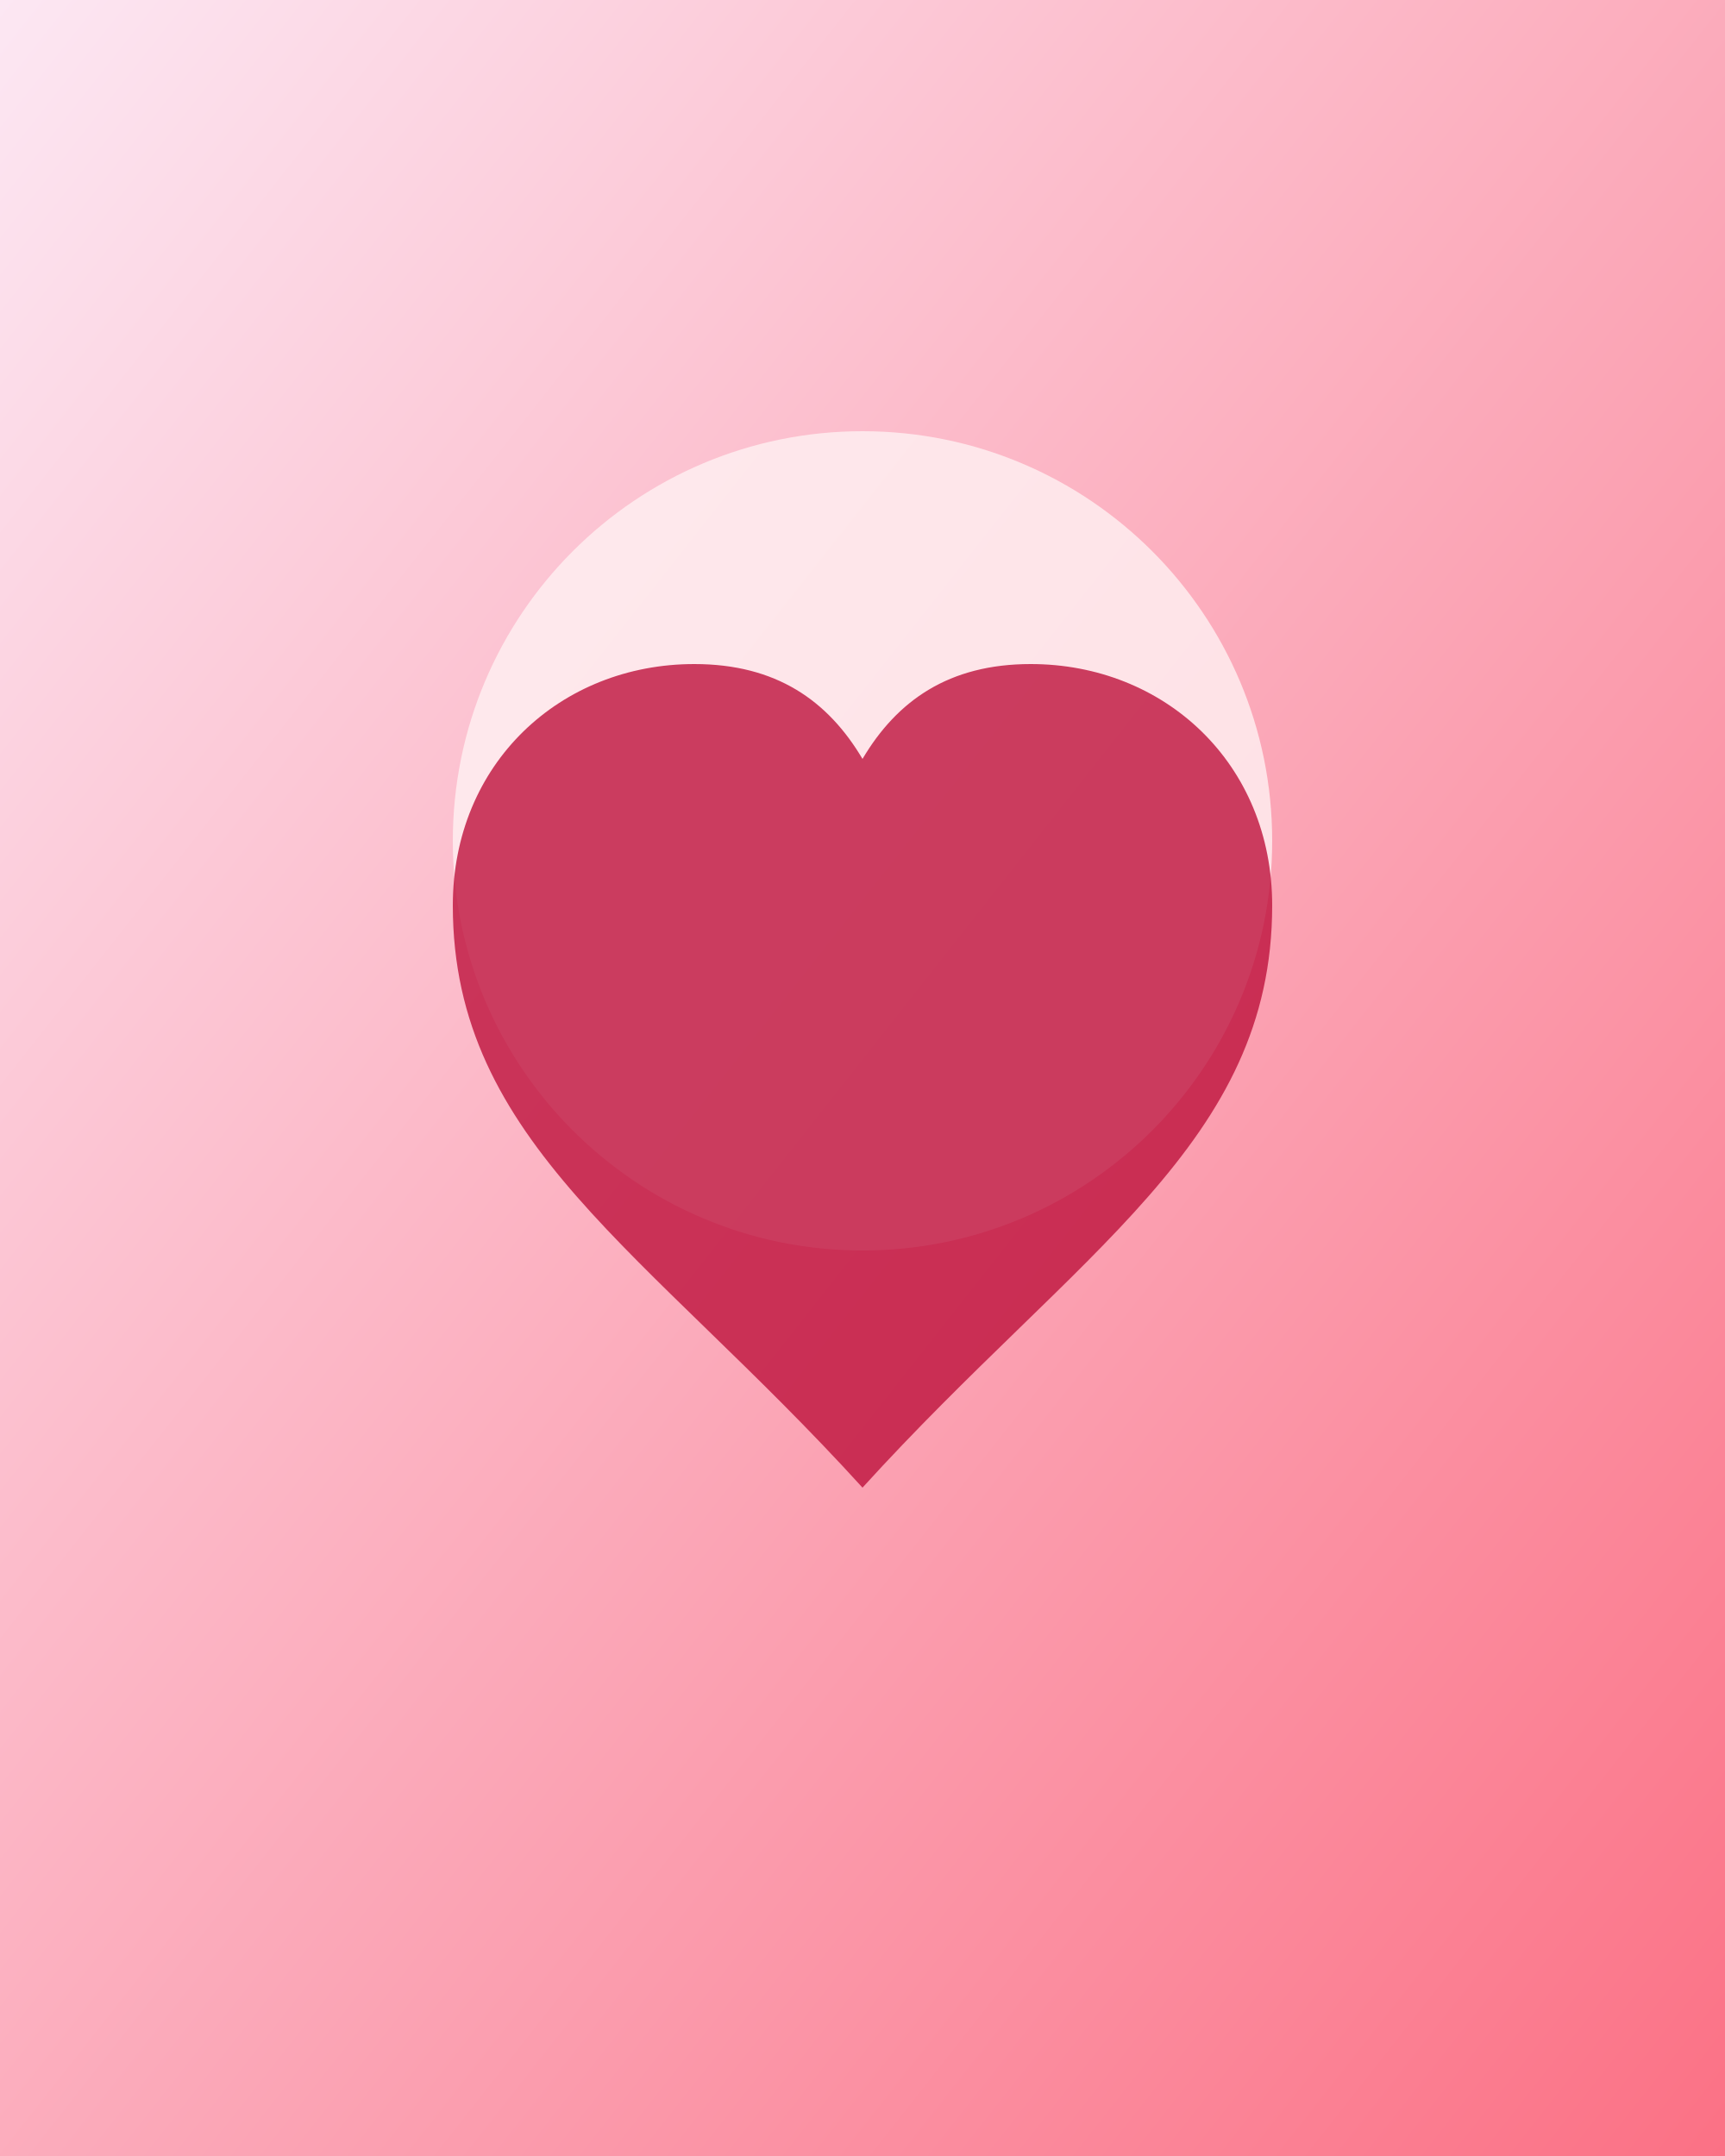
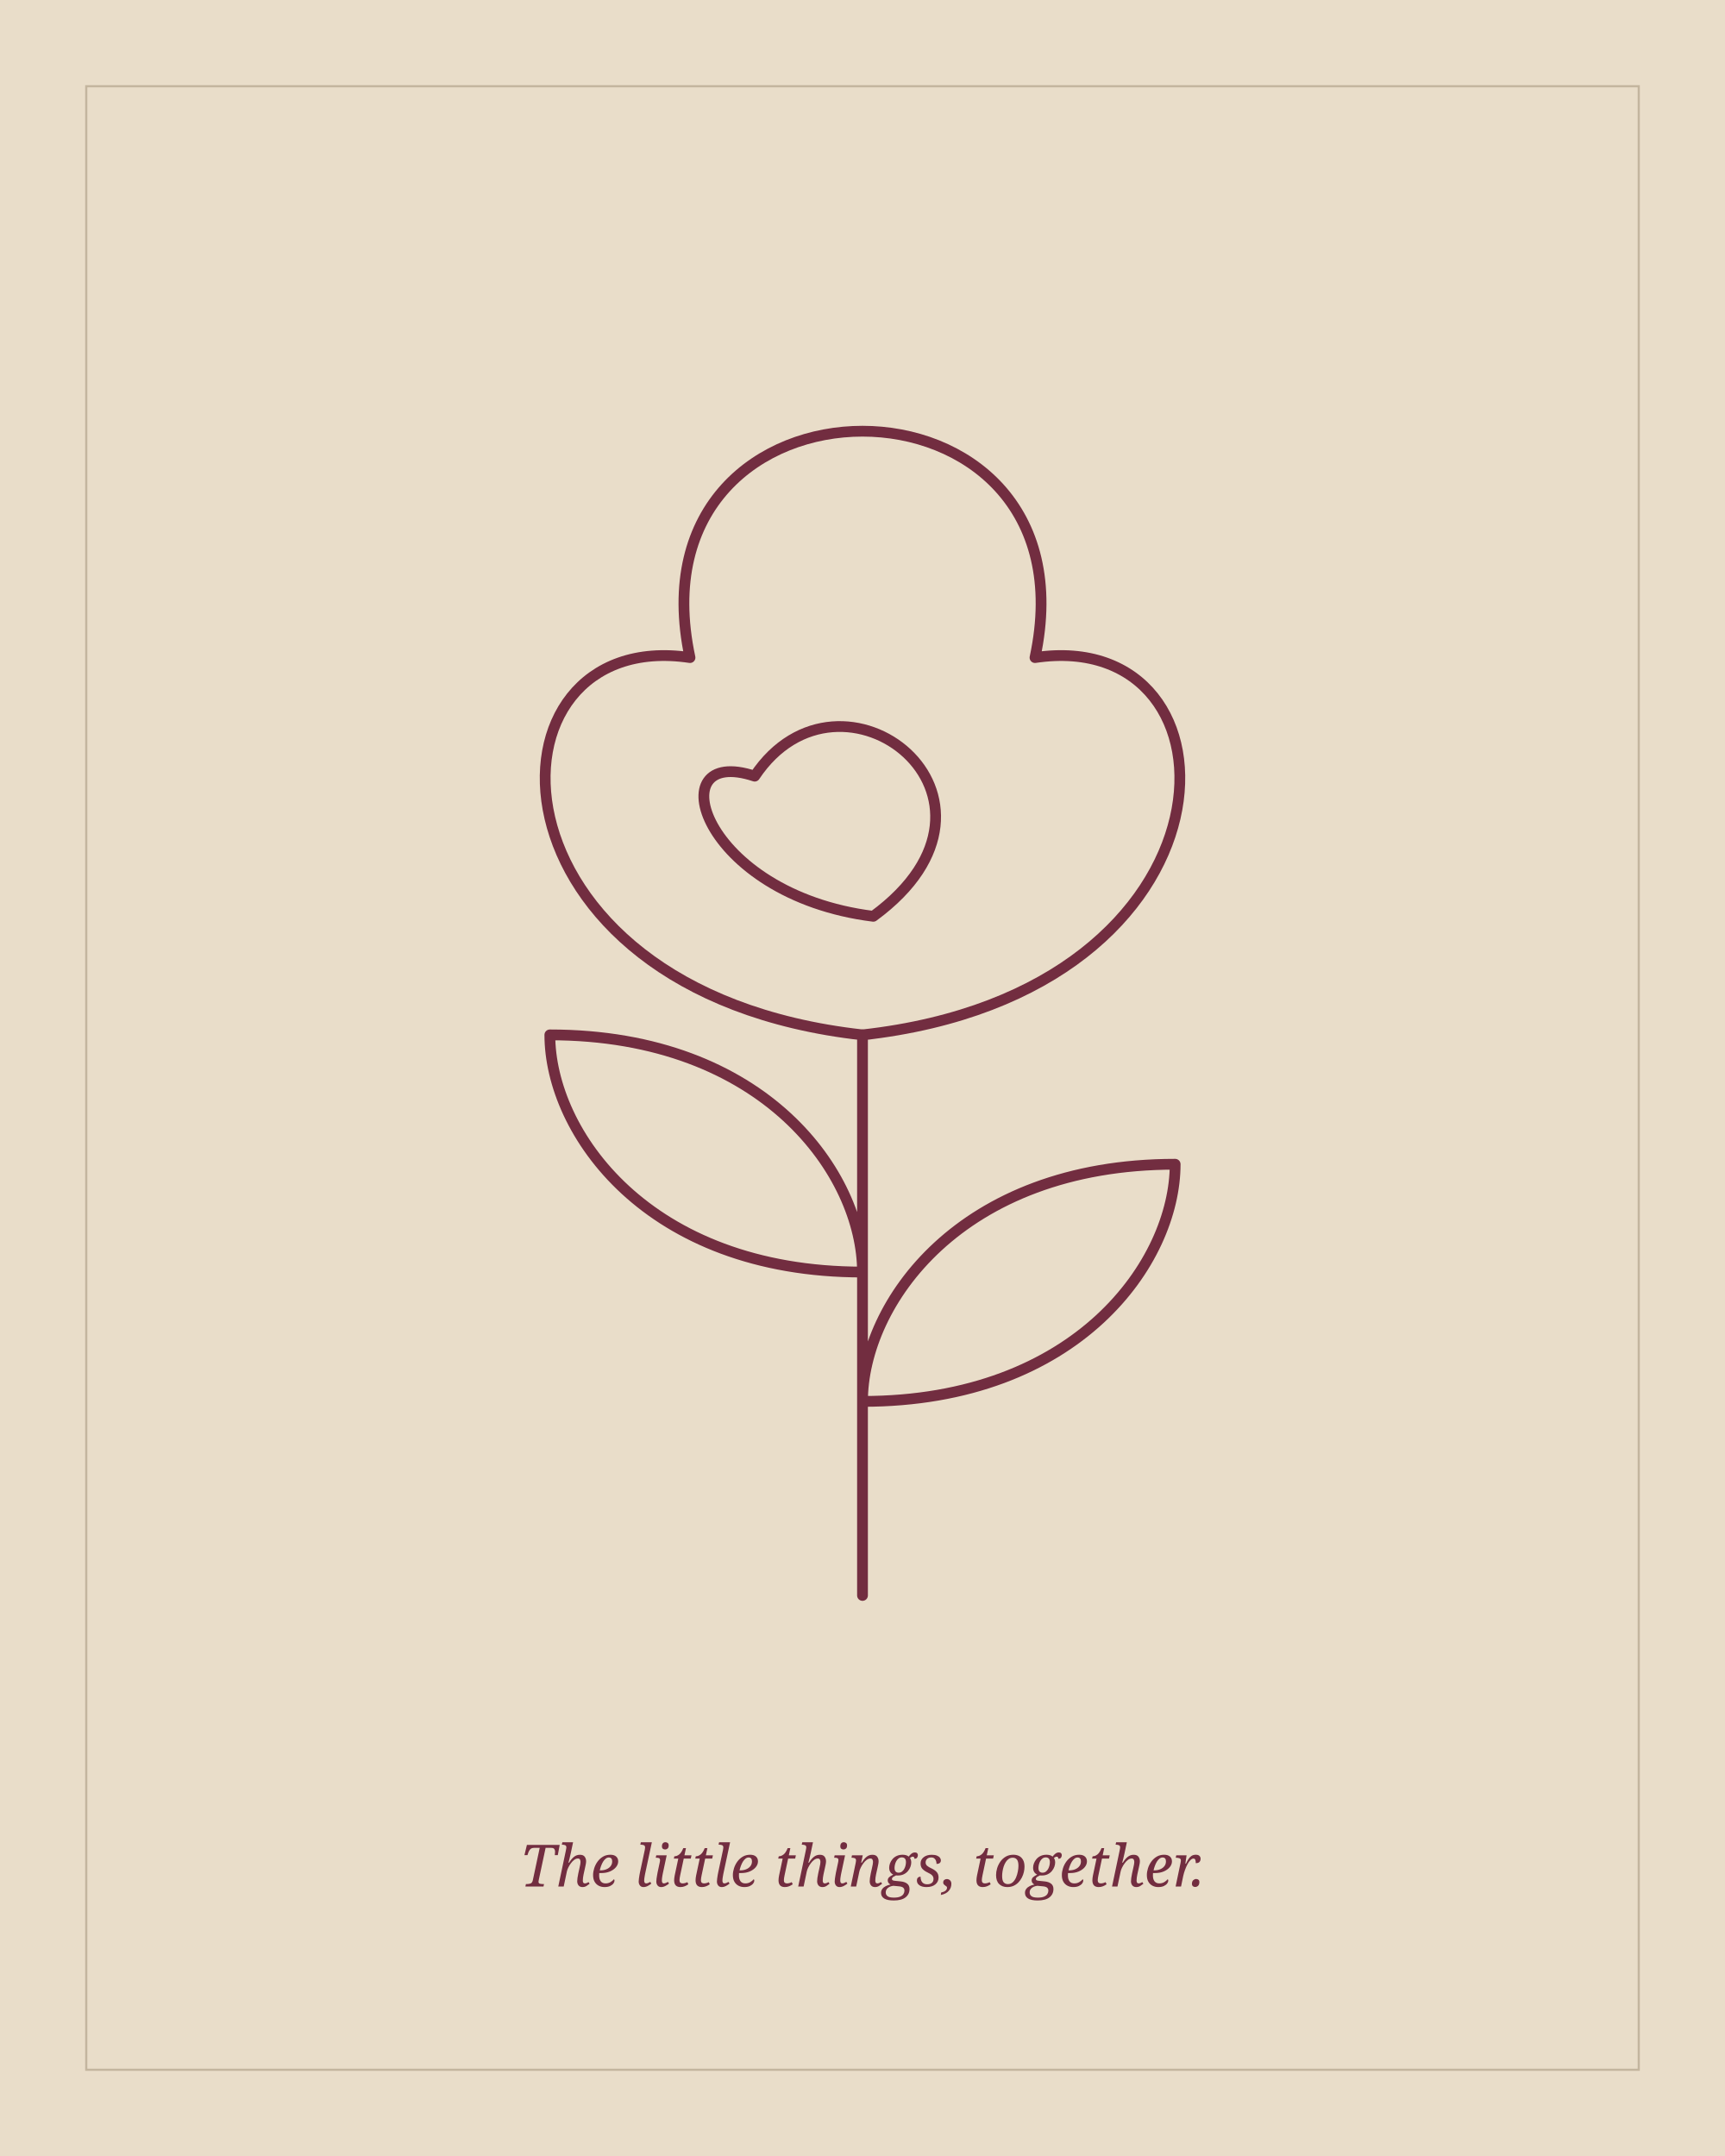
<svg xmlns="http://www.w3.org/2000/svg" viewBox="0 0 800 1000">
-   <defs>
-     <linearGradient id="a" x1="0" y1="0" x2="1" y2="1">
-       <stop stop-color="#fce7f3" />
-       <stop offset="1" stop-color="#fb7185" />
-     </linearGradient>
-   </defs>
-   <rect width="800" height="1000" fill="url(#a)" />
-   <circle cx="400" cy="390" r="190" fill="#fff1f2" opacity=".8" />
-   <path d="M400 690C300 580 210 530 210 420c0-66 50-112 112-112 38 0 62 17 78 44 16-27 40-44 78-44 62 0 112 46 112 112 0 110-90 160-190 270Z" fill="#be123c" opacity=".8" />
+   <rect width="800" height="1000" fill="#e9ddc9" />
+   <path d="M40 40h720v920H40Z" stroke="#c3b59e" fill="none" />
+   <g fill="none" stroke="#722d40" stroke-width="5" stroke-linecap="round" stroke-linejoin="round">
+     <path d="M400 740V480 M400 590c-100 0-145-65-145-110 100 0 145 65 145 110 M400 650c100 0 145-65 145-110-100 0-145 65-145 110" />
+     <path d="M400 480c-180-20-180-190-80-175-30-140 190-140 160 0 100-15 100 155-80 175Z" />
+     <path d="M350 360c40-60 130 10 55 65-80-10-100-80-55-65" />
+   </g>
+   <text x="400" y="875" text-anchor="middle" font-family="Georgia,serif" font-style="italic" font-size="27" fill="#722d40">The little things, together.</text>
</svg>
